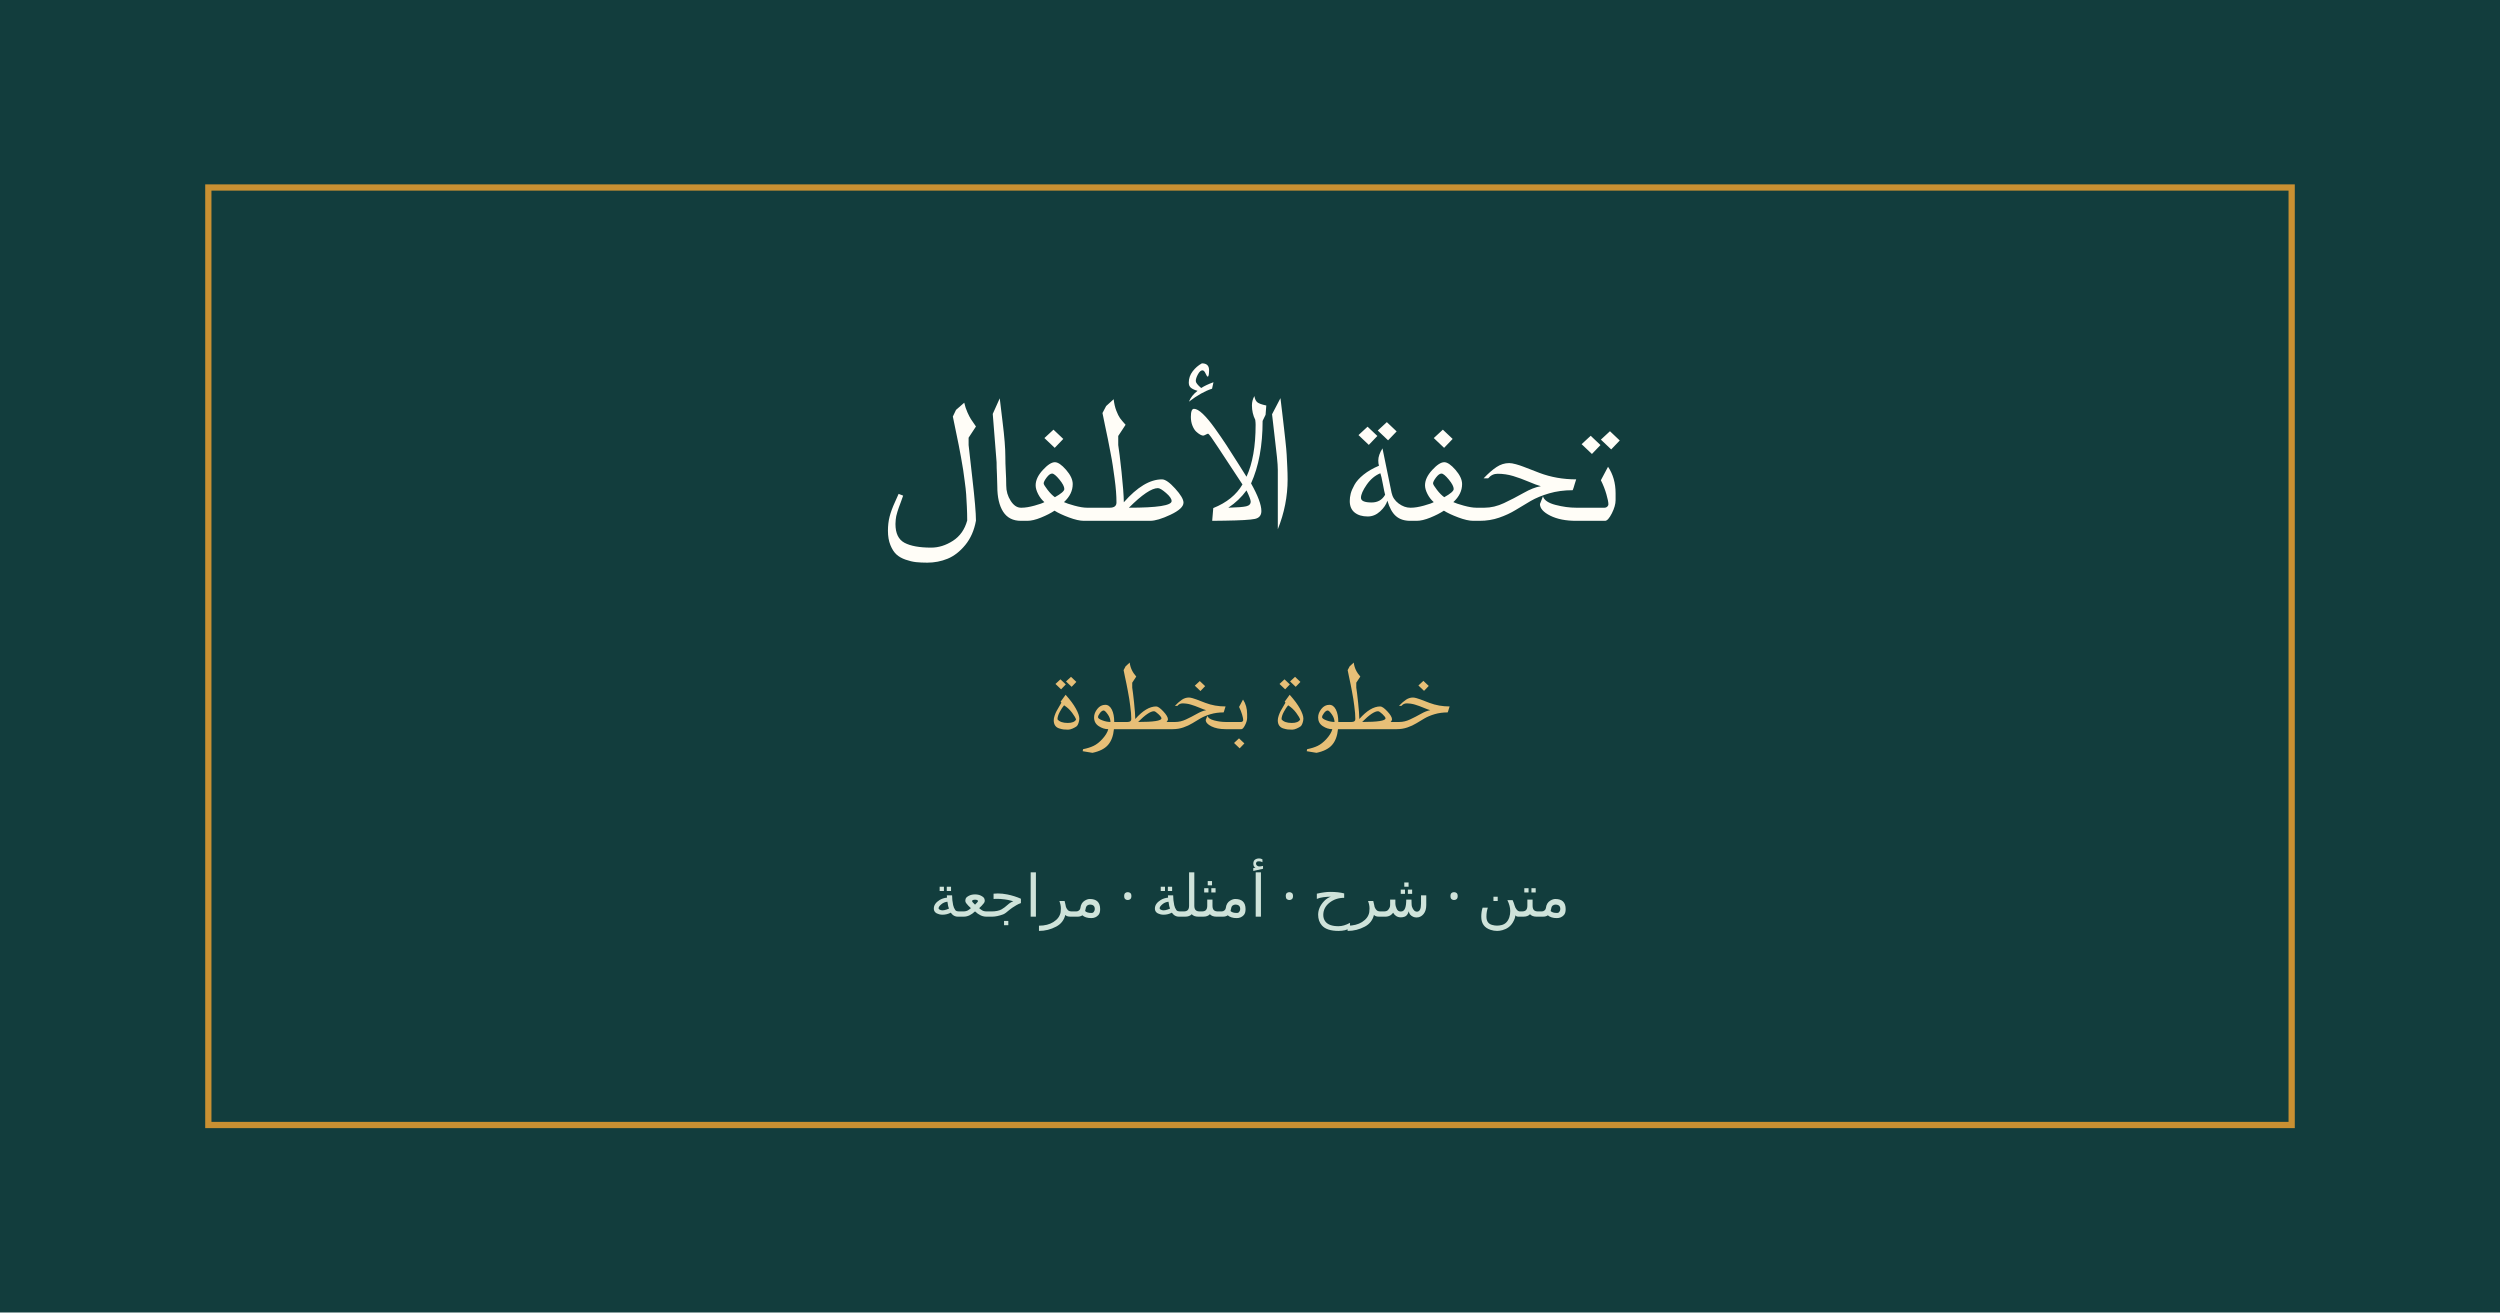
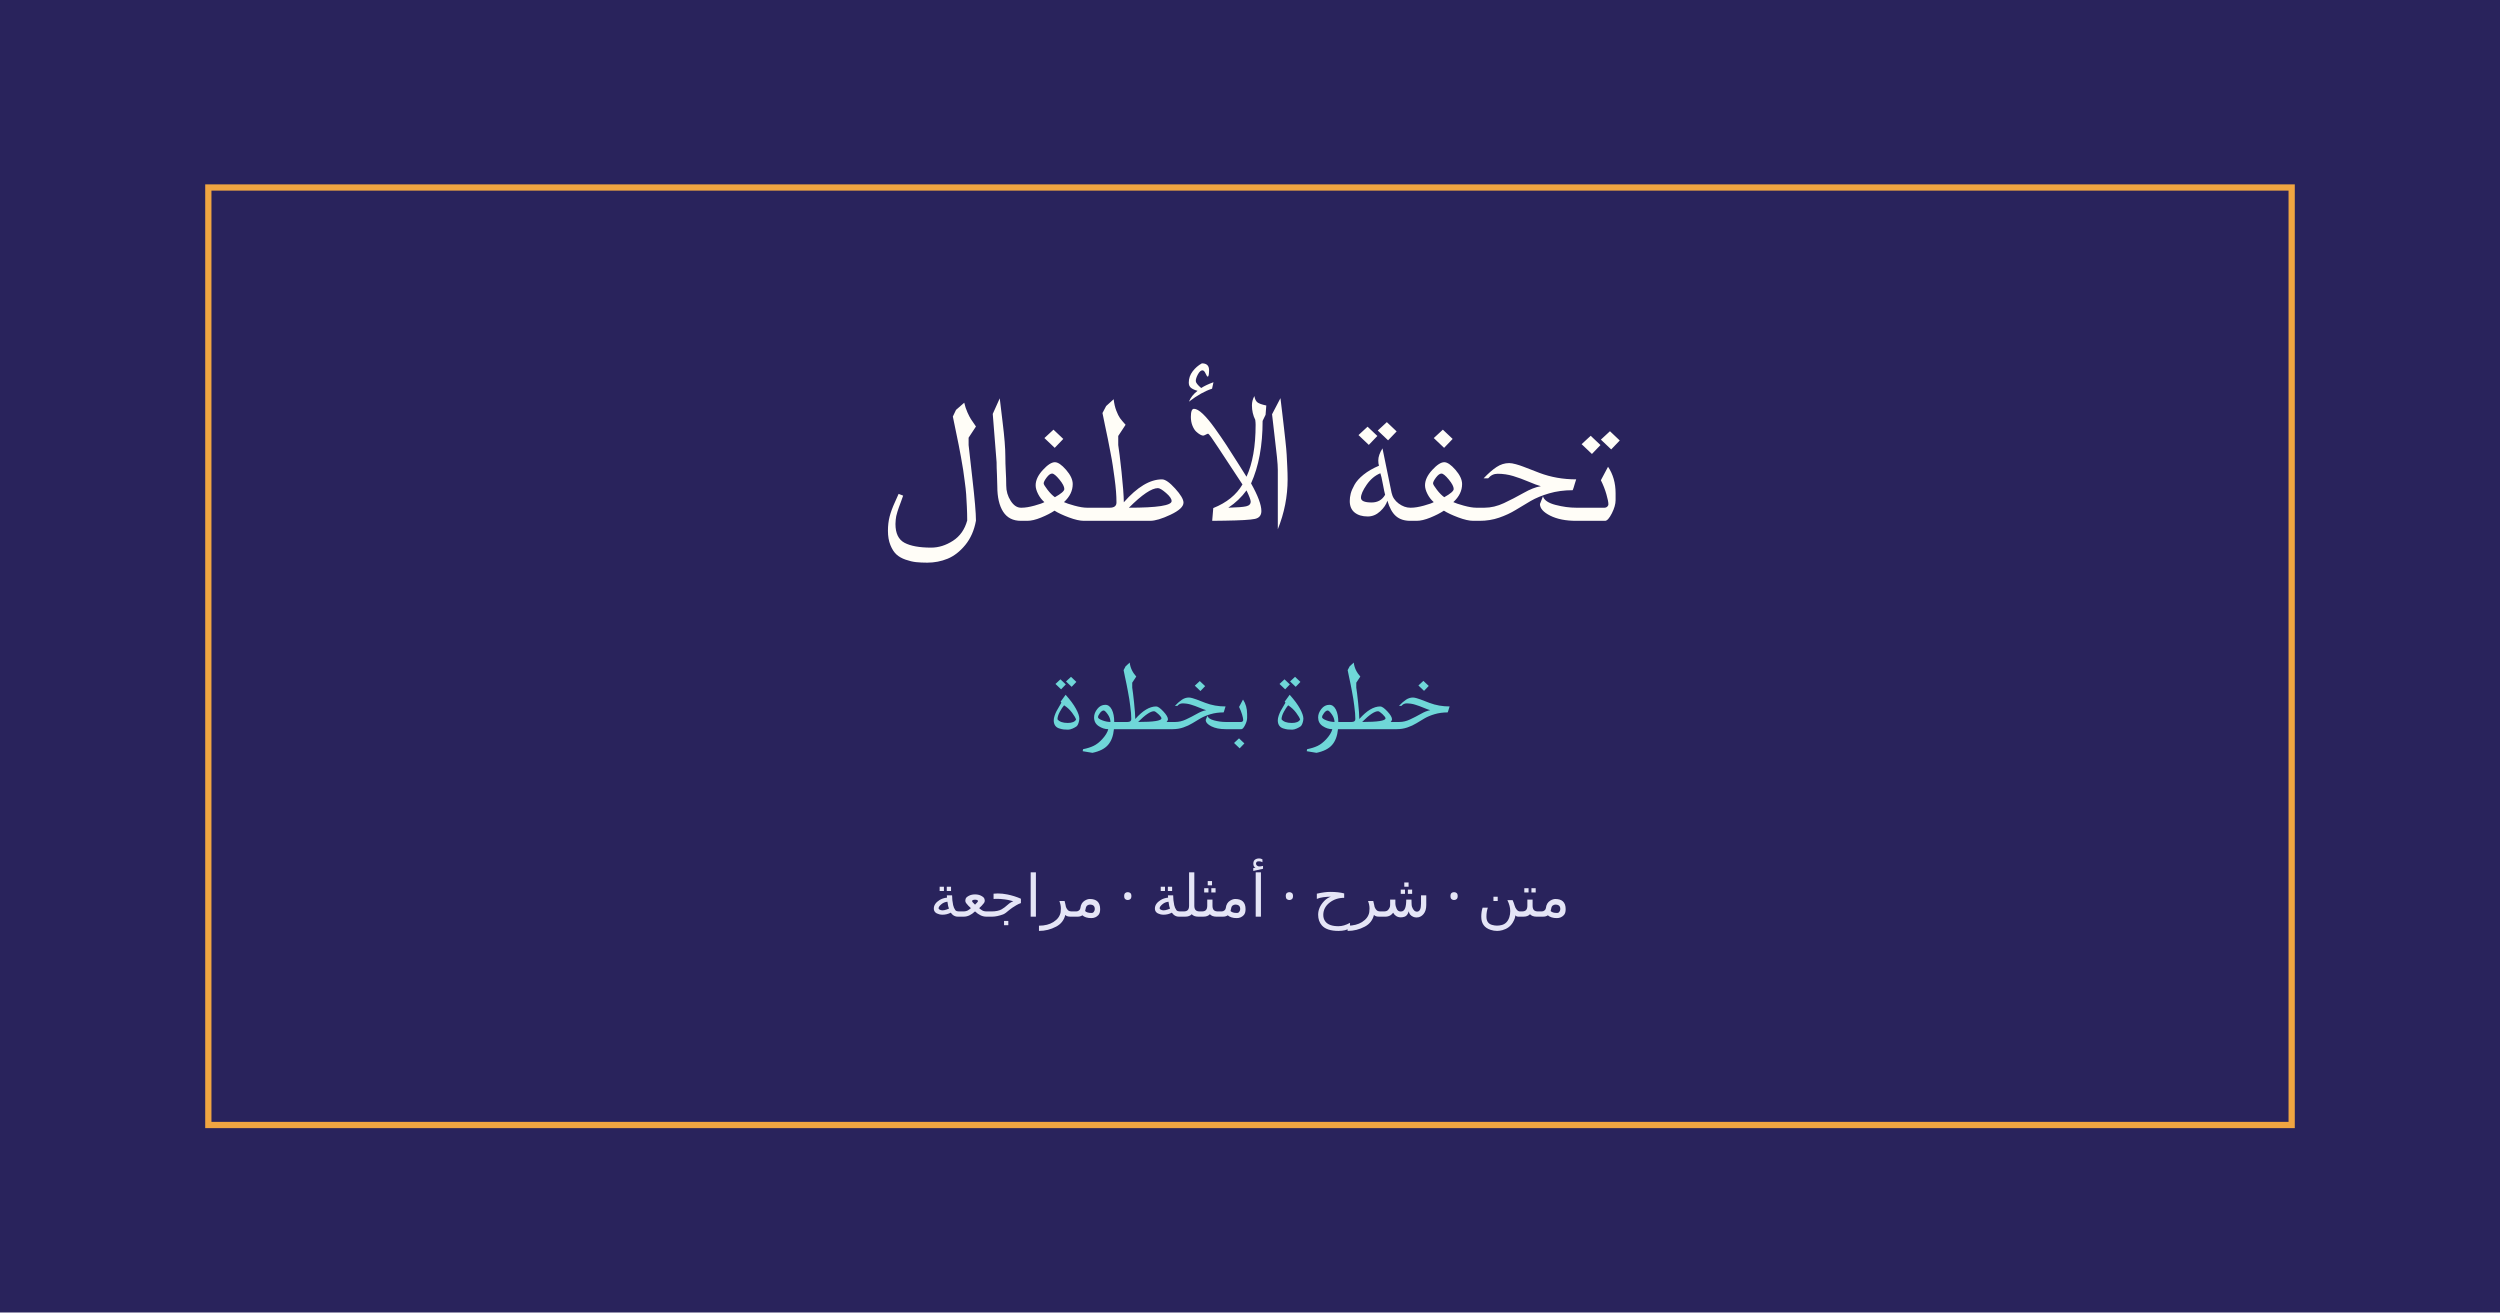
<svg xmlns="http://www.w3.org/2000/svg" width="1200" height="630" viewBox="0 0 1200 630">
-   <rect width="1200" height="630" fill="#123d3d" />
-   <path d="M100 90h1000v450H100z" fill="none" stroke="#c99032" stroke-width="3" />
+   <rect width="1200" height="630" fill="#29235c" />
+   <path d="M100 90h1000v450H100z" fill="none" stroke="#f0a541" stroke-width="3" />
  <text x="600" y="250" text-anchor="middle" fill="#fffdf7" font-size="84" font-family="serif">تحفة الأطفال</text>
-   <text x="600" y="350" text-anchor="middle" fill="#e7bf77" font-size="46" font-family="serif">خطوة بخطوة</text>
-   <text x="600" y="440" text-anchor="middle" fill="#cfe3da" font-size="28" font-family="sans-serif">متن · شرح · أمثلة · مراجعة</text>
+   <text x="600" y="350" text-anchor="middle" fill="#6fd7d8" font-size="46" font-family="serif">خطوة بخطوة</text>
+   <text x="600" y="440" text-anchor="middle" fill="#e5e5f6" font-size="28" font-family="sans-serif">متن · شرح · أمثلة · مراجعة</text>
</svg>
